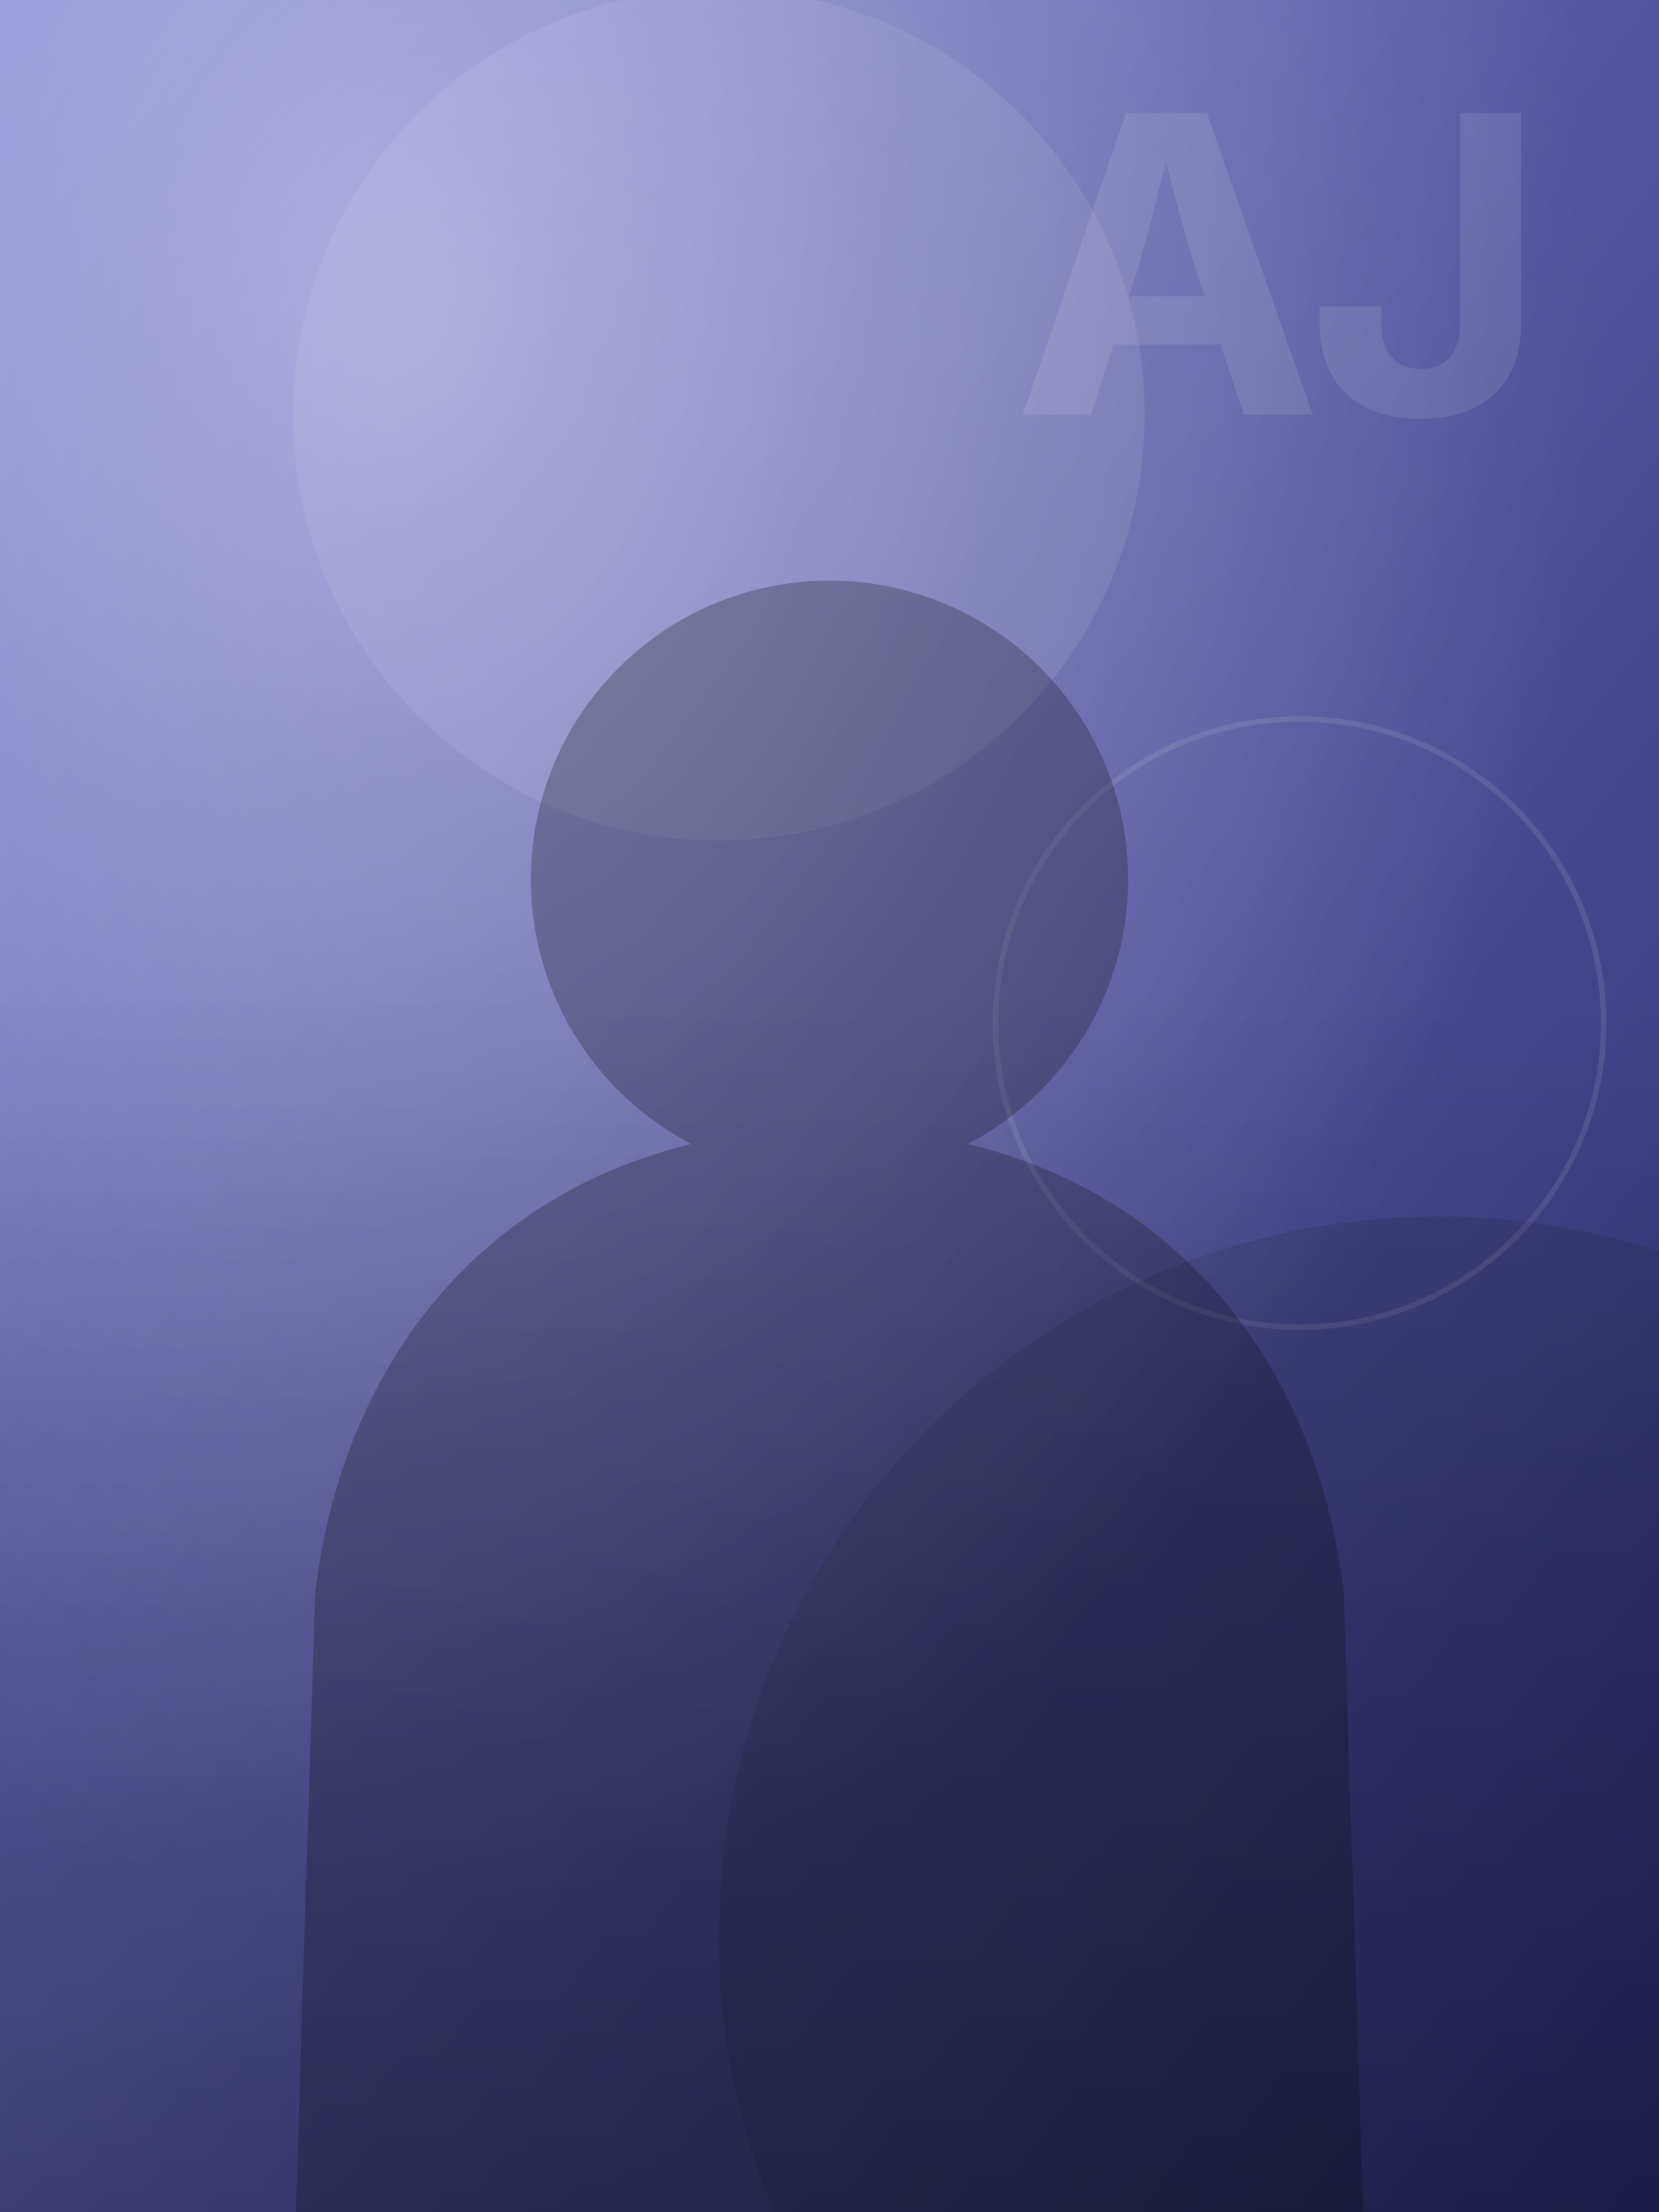
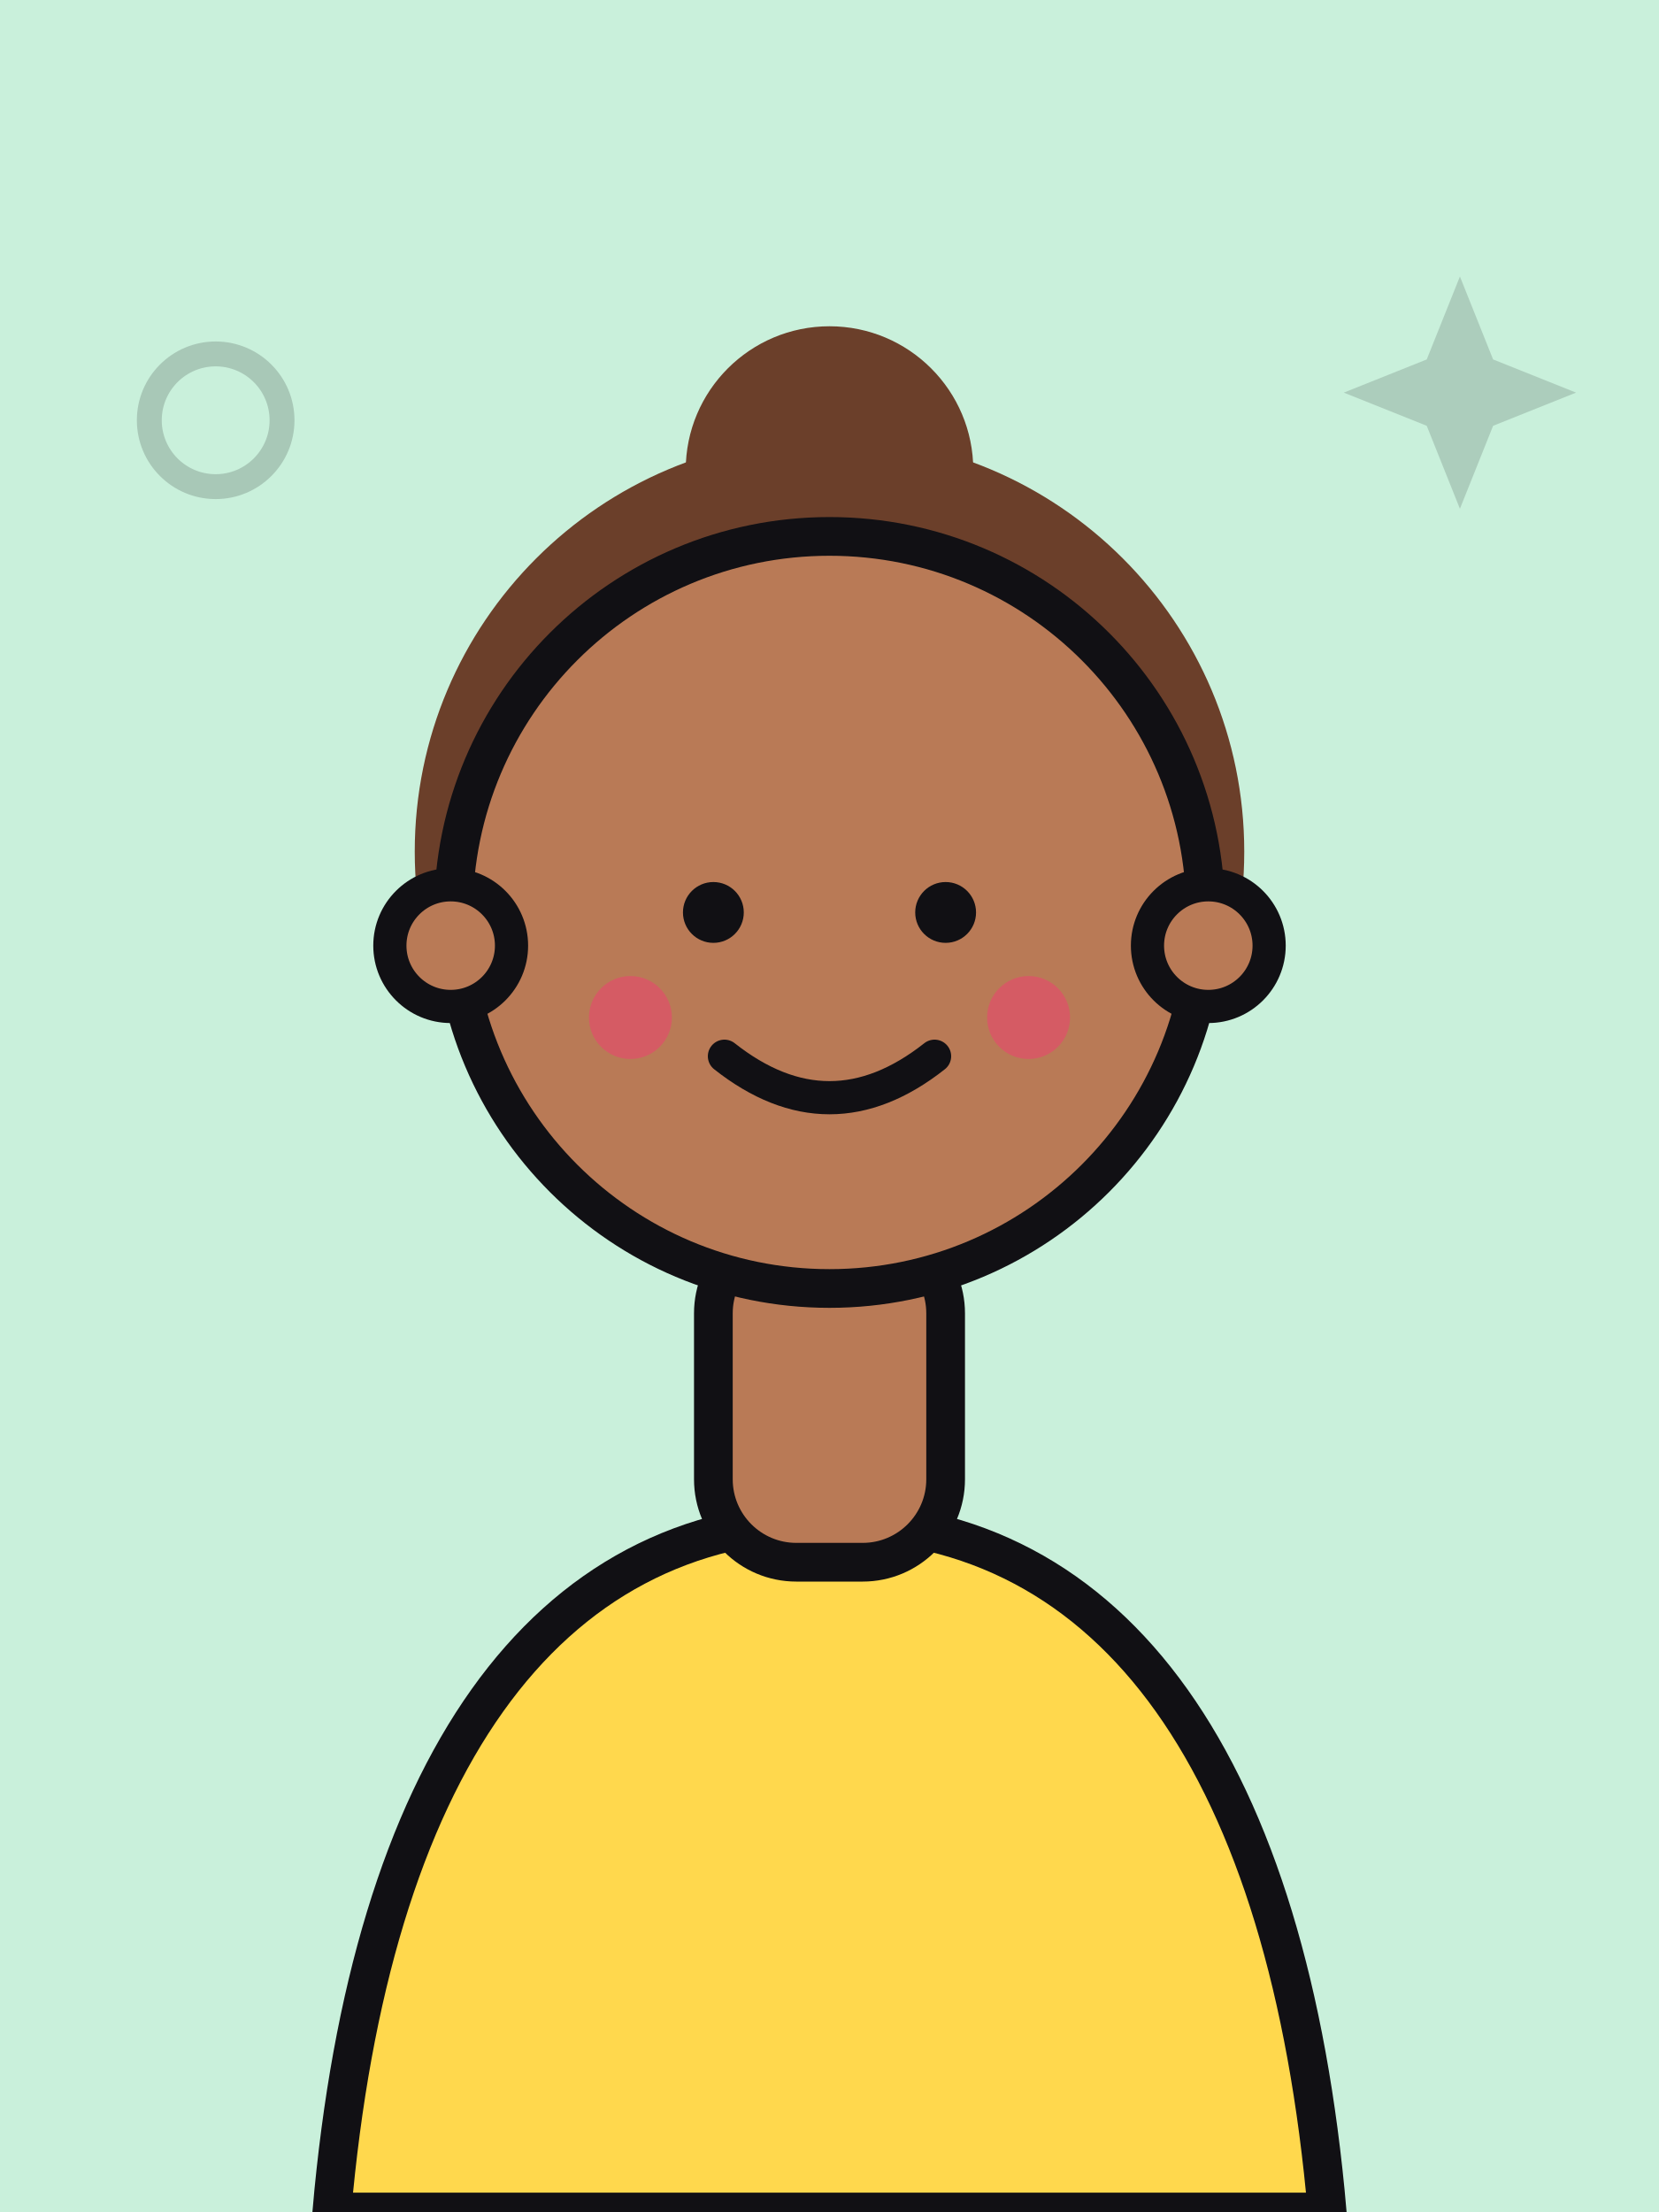
<svg xmlns="http://www.w3.org/2000/svg" viewBox="0 0 600 800" width="600" height="800" role="img" aria-label="Placeholder portrait">
-   <defs>
-     <linearGradient id="bg" x1="0" y1="0" x2="1" y2="1">
-       <stop offset="0" stop-color="#7f7fd5" />
-       <stop offset="1" stop-color="#2a2a6b" />
-     </linearGradient>
-     <radialGradient id="glow" cx="24%" cy="14%" r="72%">
-       <stop offset="0" stop-color="#ffffff" stop-opacity="0.42" />
-       <stop offset="1" stop-color="#ffffff" stop-opacity="0" />
-     </radialGradient>
-     <linearGradient id="shade" x1="0" y1="0" x2="0" y2="1">
-       <stop offset="0.45" stop-color="#000000" stop-opacity="0" />
-       <stop offset="1" stop-color="#000000" stop-opacity="0.28" />
-     </linearGradient>
-   </defs>
-   <rect width="600" height="800" fill="url(#bg)" />
-   <rect width="600" height="800" fill="url(#glow)" />
-   <circle cx="260" cy="150" r="154" fill="#ffffff" opacity="0.08" />
-   <circle cx="470" cy="370" r="110" fill="none" stroke="#ffffff" stroke-opacity="0.10" stroke-width="2" />
-   <circle cx="520" cy="700" r="260" fill="#000000" opacity="0.10" />
-   <g fill="#0a0a10" opacity="0.26">
-     <circle cx="300" cy="318" r="108" />
-     <path d="M300 408c-104 0-174 68-186 168l-7 224h386l-7-224c-12-100-82-168-186-168z" />
+   <rect width="600" height="800" fill="#C9F0DB" />
+   <circle cx="78" cy="152" r="24" fill="none" stroke="#111014" stroke-width="9" opacity=".18" />
+   <path d="M528 100l12 30 30 12-30 12-12 30-12-30-30-12 30-12z" fill="#111014" opacity=".16" />
+   <circle cx="300" cy="170" r="52" fill="#6B3F2A" />
+   <circle cx="300" cy="308" r="150" fill="#6B3F2A" />
+   <path d="M120 800c14-160 76-250 180-250s166 90 180 250z" fill="#FFD84D" stroke="#111014" stroke-width="14" />
+   <rect x="258" y="445" width="84" height="120" rx="30" fill="#B97A56" stroke="#111014" stroke-width="14" />
+   <circle cx="300" cy="330" r="136" fill="#B97A56" stroke="#111014" stroke-width="14" />
+   <circle cx="163" cy="342" r="22" fill="#B97A56" stroke="#111014" stroke-width="12" />
+   <circle cx="437" cy="342" r="22" fill="#B97A56" stroke="#111014" stroke-width="12" />
+   <g fill="#111014">
+     <circle cx="258" cy="330" r="11" />
+     <circle cx="342" cy="330" r="11" />
  </g>
-   <text x="560" y="150" text-anchor="end" font-family="Inter, 'Segoe UI', Arial, sans-serif" font-size="150" font-weight="700" letter-spacing="-6" fill="#ffffff" opacity="0.10">AJ</text>
-   <rect width="600" height="800" fill="url(#shade)" />
+   <path d="M262 382q38 30 76 0" fill="none" stroke="#111014" stroke-width="12" stroke-linecap="round" />
+   <g fill="#FF2D78" opacity=".4">
+     <circle cx="228" cy="368" r="15" />
+     <circle cx="372" cy="368" r="15" />
+   </g>
</svg>
